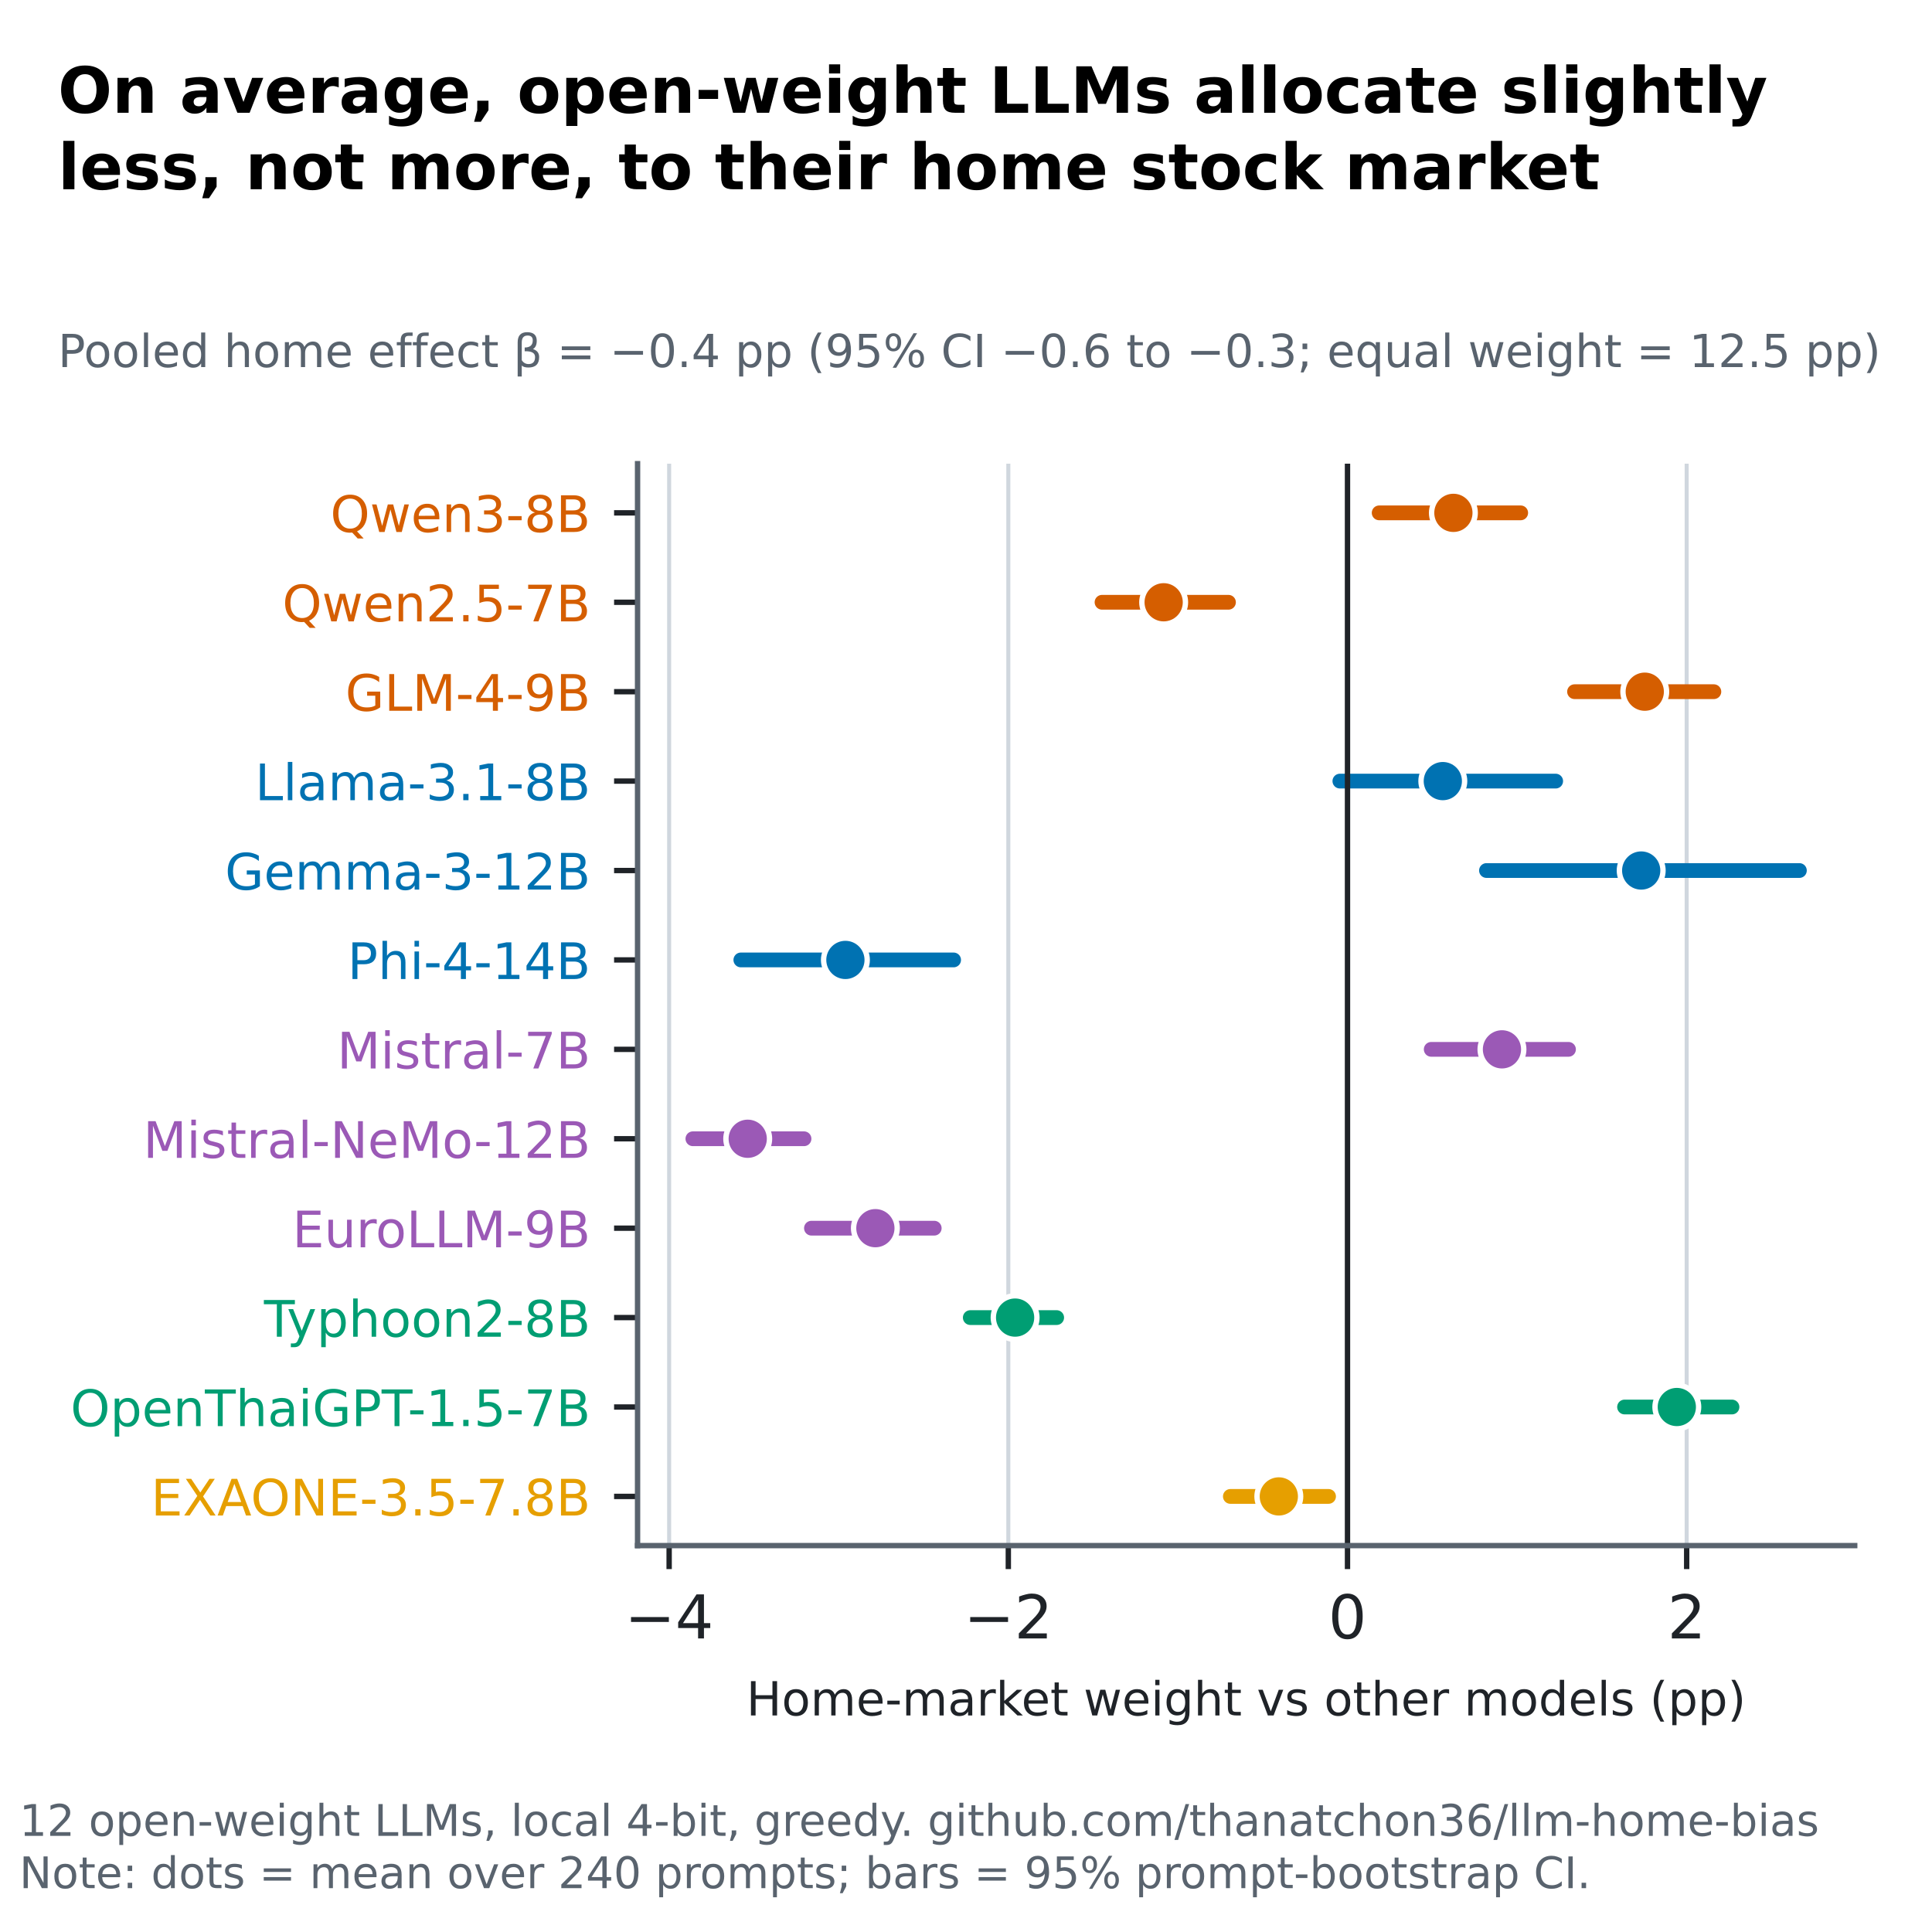
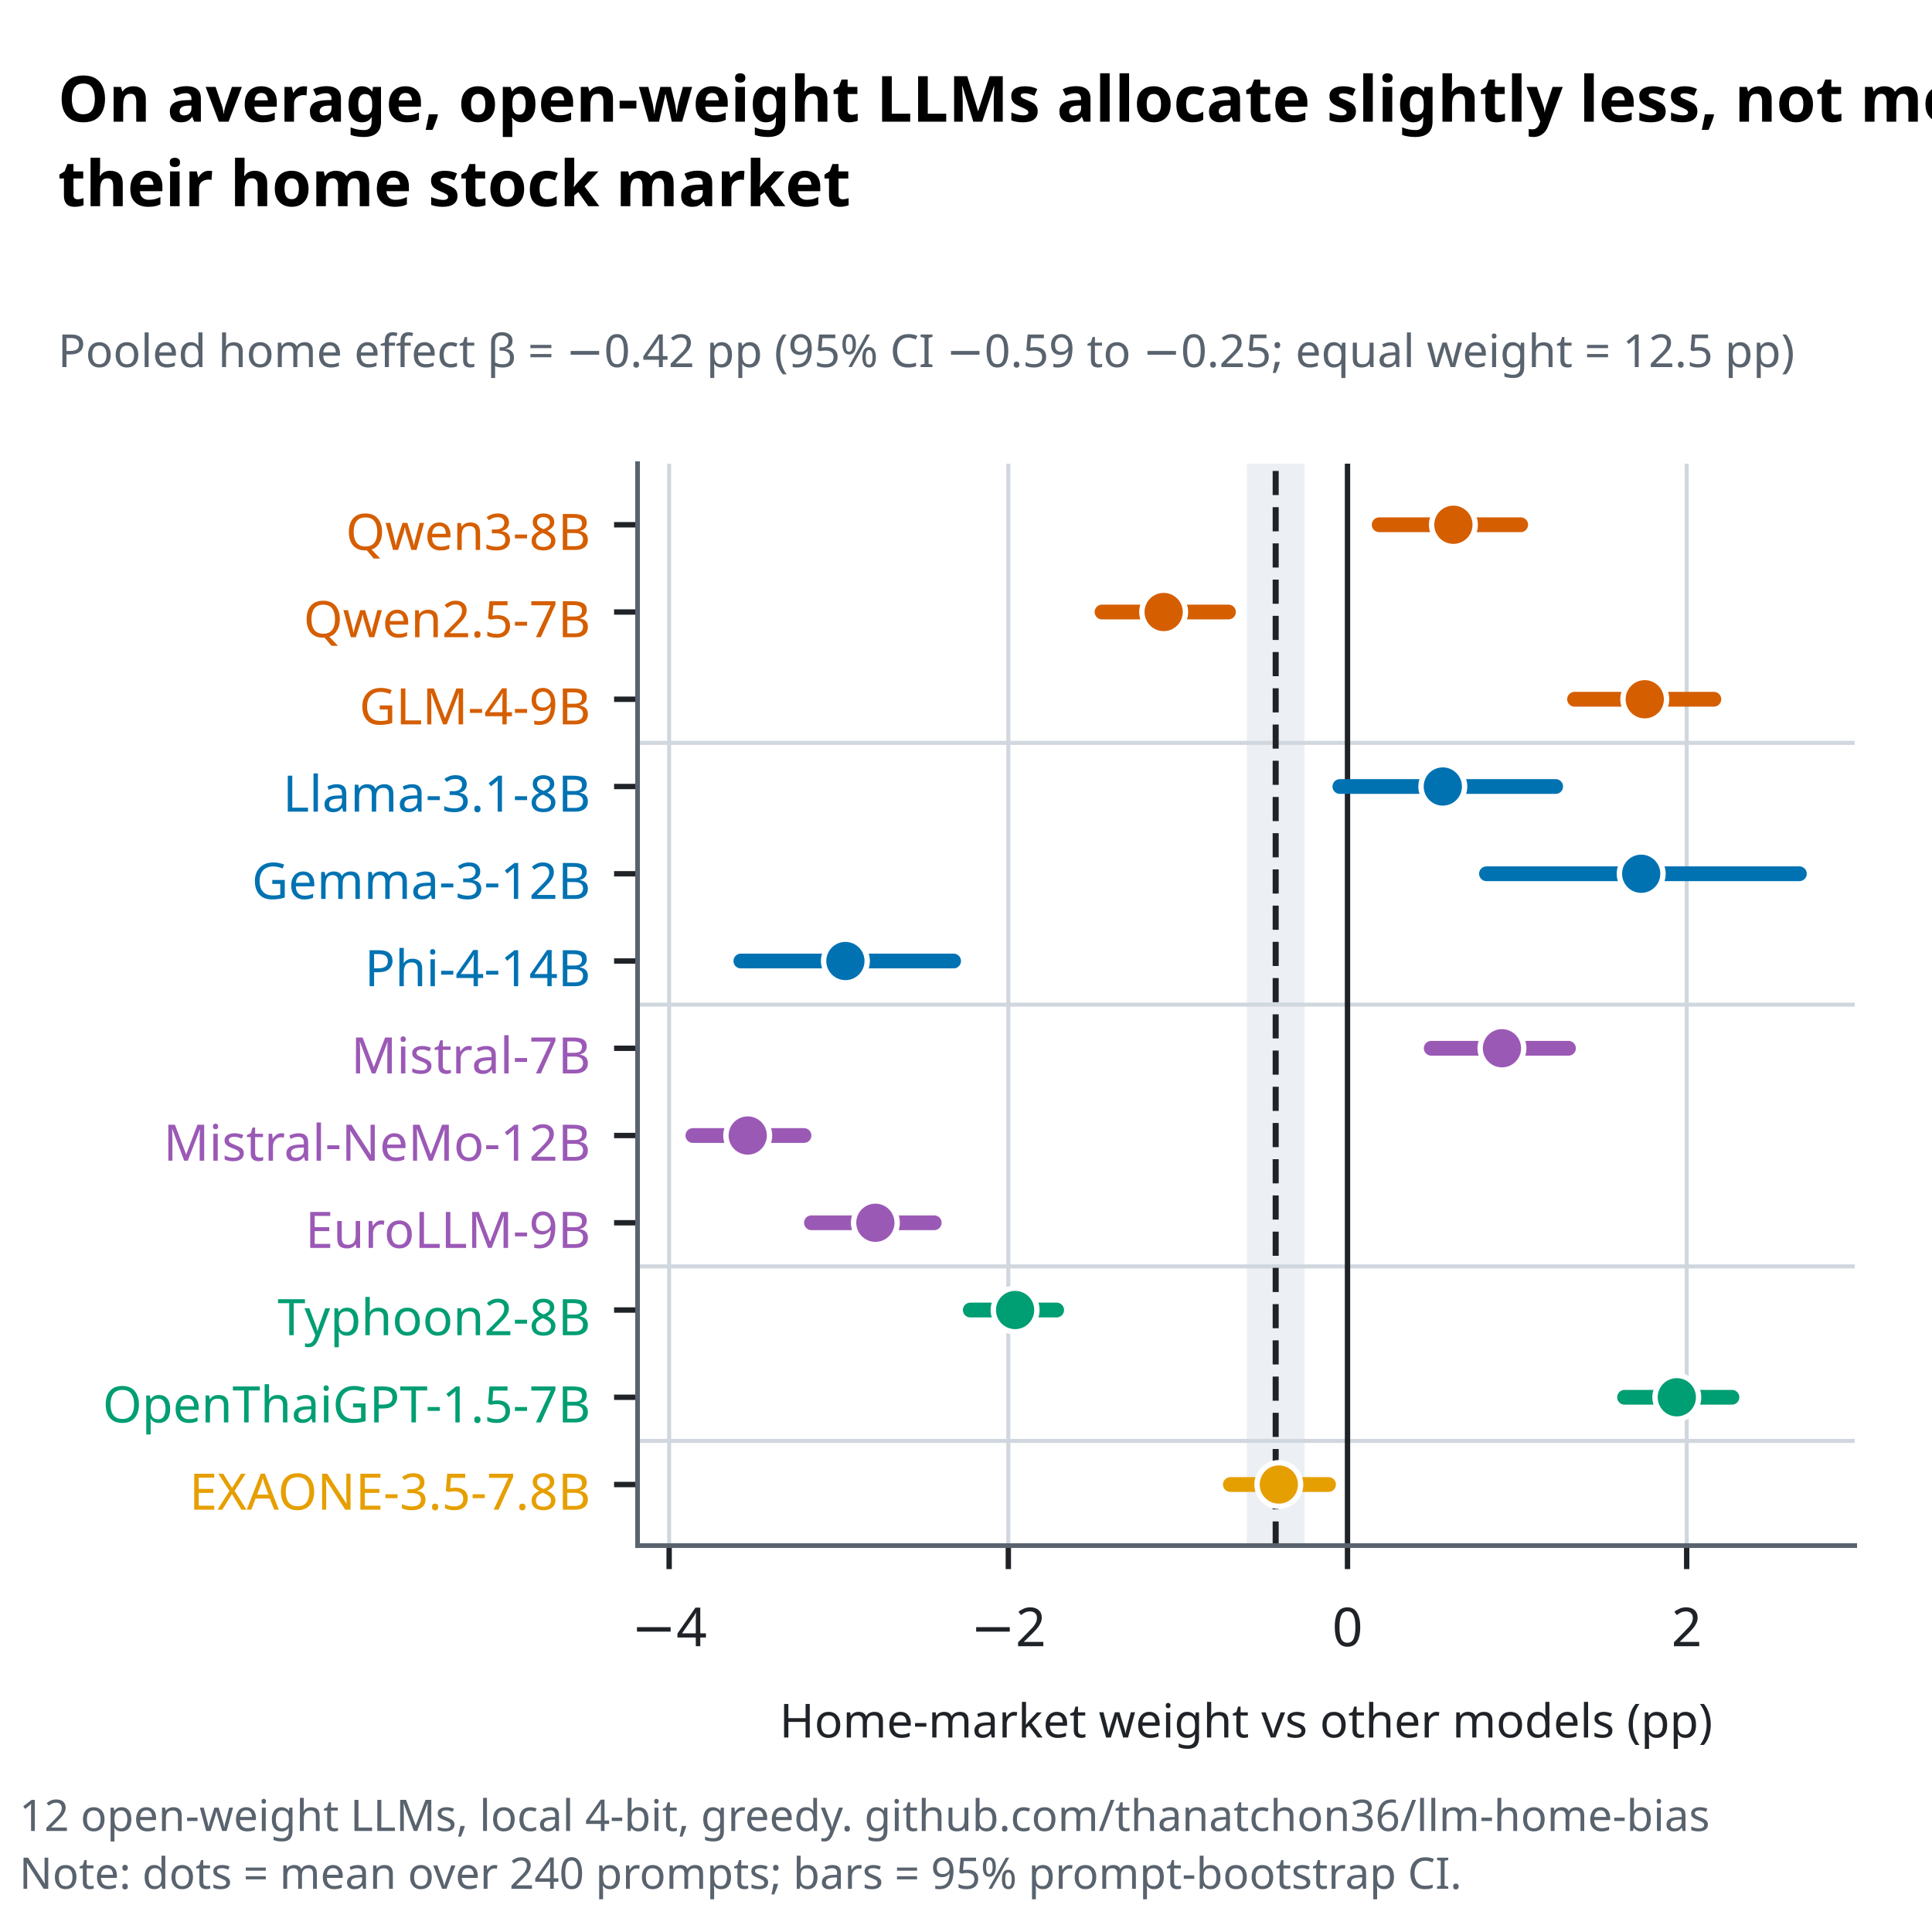
<svg xmlns="http://www.w3.org/2000/svg" xmlns:xlink="http://www.w3.org/1999/xlink" width="288pt" height="288pt" viewBox="0 0 288 288" version="1.1">
  <defs>
    <style type="text/css">*{stroke-linejoin: round; stroke-linecap: butt}</style>
  </defs>
  <g id="figure_1">
    <g id="patch_1">
      <path d="M 0 288  L 288 288  L 288 0  L 0 0  z " style="fill: #ffffff" />
    </g>
    <g id="axes_1">
      <g id="patch_2">
        <path d="M 95.04 230.4  L 276.48 230.4  L 276.48 69.12  L 95.04 69.12  z " style="fill: #ffffff" />
      </g>
+       <g id="patch_3">
+         <path d="M 185.856 230.4  L 194.47 230.4  L 194.47 69.12  L 185.856 69.12  z " clip-path="url(#pd5560e1903)" style="fill: #eceff3" />
+       </g>
+       <g id="line2d_1">
+         <path d="M 95.04 110.741  L 276.48 110.741  " clip-path="url(#pd5560e1903)" style="fill: none; stroke: #d0d7de; stroke-width: 0.6; stroke-linecap: square" />
+       </g>
+       <g id="line2d_2">
+         <path d="M 95.04 149.76  L 276.48 149.76  " clip-path="url(#pd5560e1903)" style="fill: none; stroke: #d0d7de; stroke-width: 0.6; stroke-linecap: square" />
+       </g>
+       <g id="line2d_3">
+         <path d="M 95.04 188.779  L 276.48 188.779  " clip-path="url(#pd5560e1903)" style="fill: none; stroke: #d0d7de; stroke-width: 0.6; stroke-linecap: square" />
+       </g>
+       <g id="line2d_4">
+         <path d="M 95.04 214.792  L 276.48 214.792  " clip-path="url(#pd5560e1903)" style="fill: none; stroke: #d0d7de; stroke-width: 0.6; stroke-linecap: square" />
+       </g>
      <g id="matplotlib.axis_1">
        <g id="xtick_1">
-           <g id="line2d_1">
+           <g id="line2d_5">
            <path d="M 99.748 230.4  L 99.748 69.12  " clip-path="url(#pd5560e1903)" style="fill: none; stroke: #d0d7de; stroke-width: 0.6; stroke-linecap: square" />
          </g>
-           <g id="line2d_2">
+           <g id="line2d_6">
            <defs>
              <path id="m7dbcc54eb4" d="M 0 0  L 0 3.5  " style="stroke: #1f2328; stroke-width: 0.8" />
            </defs>
            <g>
              <use xlink:href="#m7dbcc54eb4" x="99.748" y="230.4" style="fill: #1f2328; stroke: #1f2328; stroke-width: 0.8" />
            </g>
          </g>
          <g id="text_1">
-             <text style="font-size: 9px; font-family: 'DejaVu Sans'; text-anchor: middle; fill: #1f2328" x="99.748" y="244.238" transform="rotate(-0 99.74835 244.2379)">−4</text>
+             <text style="font-size: 8px; font-family: 'Source Sans 3'; text-anchor: middle; fill: #1f2328" x="99.748" y="245.4" transform="rotate(-0 99.74835 245.4)">−4</text>
          </g>
        </g>
        <g id="xtick_2">
-           <g id="line2d_3">
+           <g id="line2d_7">
            <path d="M 150.309 230.4  L 150.309 69.12  " clip-path="url(#pd5560e1903)" style="fill: none; stroke: #d0d7de; stroke-width: 0.6; stroke-linecap: square" />
          </g>
-           <g id="line2d_4">
+           <g id="line2d_8">
            <g>
              <use xlink:href="#m7dbcc54eb4" x="150.309" y="230.4" style="fill: #1f2328; stroke: #1f2328; stroke-width: 0.8" />
            </g>
          </g>
          <g id="text_2">
-             <text style="font-size: 9px; font-family: 'DejaVu Sans'; text-anchor: middle; fill: #1f2328" x="150.309" y="244.238" transform="rotate(-0 150.3087 244.2379)">−2</text>
+             <text style="font-size: 8px; font-family: 'Source Sans 3'; text-anchor: middle; fill: #1f2328" x="150.309" y="245.4" transform="rotate(-0 150.3087 245.4)">−2</text>
          </g>
        </g>
        <g id="xtick_3">
-           <g id="line2d_5">
+           <g id="line2d_9">
            <path d="M 200.869 230.4  L 200.869 69.12  " clip-path="url(#pd5560e1903)" style="fill: none; stroke: #d0d7de; stroke-width: 0.6; stroke-linecap: square" />
          </g>
-           <g id="line2d_6">
+           <g id="line2d_10">
            <g>
              <use xlink:href="#m7dbcc54eb4" x="200.869" y="230.4" style="fill: #1f2328; stroke: #1f2328; stroke-width: 0.8" />
            </g>
          </g>
          <g id="text_3">
-             <text style="font-size: 9px; font-family: 'DejaVu Sans'; text-anchor: middle; fill: #1f2328" x="200.869" y="244.238" transform="rotate(-0 200.869 244.2379)">0</text>
+             <text style="font-size: 8px; font-family: 'Source Sans 3'; text-anchor: middle; fill: #1f2328" x="200.869" y="245.4" transform="rotate(-0 200.869 245.4)">0</text>
          </g>
        </g>
        <g id="xtick_4">
-           <g id="line2d_7">
+           <g id="line2d_11">
            <path d="M 251.429 230.4  L 251.429 69.12  " clip-path="url(#pd5560e1903)" style="fill: none; stroke: #d0d7de; stroke-width: 0.6; stroke-linecap: square" />
          </g>
-           <g id="line2d_8">
+           <g id="line2d_12">
            <g>
              <use xlink:href="#m7dbcc54eb4" x="251.429" y="230.4" style="fill: #1f2328; stroke: #1f2328; stroke-width: 0.8" />
            </g>
          </g>
          <g id="text_4">
-             <text style="font-size: 9px; font-family: 'DejaVu Sans'; text-anchor: middle; fill: #1f2328" x="251.429" y="244.238" transform="rotate(-0 251.4294 244.2379)">2</text>
+             <text style="font-size: 8px; font-family: 'Source Sans 3'; text-anchor: middle; fill: #1f2328" x="251.429" y="245.4" transform="rotate(-0 251.4294 245.4)">2</text>
          </g>
        </g>
        <g id="text_5">
-           <text style="font-size: 7px; font-family: 'DejaVu Sans'; text-anchor: middle; fill: #1f2328" x="185.76" y="255.719" transform="rotate(-0 185.76 255.7189)">Home-market weight vs other models (pp)</text>
+           <text style="font-size: 7px; font-family: 'Source Sans 3'; text-anchor: middle; fill: #1f2328" x="185.76" y="259.008" transform="rotate(-0 185.76 259.008)">Home-market weight vs other models (pp)</text>
        </g>
      </g>
      <g id="matplotlib.axis_2">
        <g id="ytick_1">
-           <g id="line2d_9">
+           <g id="line2d_13">
            <defs>
              <path id="m60a25543b9" d="M 0 0  L -3.5 0  " style="stroke: #1f2328; stroke-width: 0.8" />
            </defs>
            <g>
-               <use xlink:href="#m60a25543b9" x="95.04" y="76.451" style="fill: #1f2328; stroke: #1f2328; stroke-width: 0.8" />
+               <use xlink:href="#m60a25543b9" x="95.04" y="78.225" style="fill: #1f2328; stroke: #1f2328; stroke-width: 0.8" />
            </g>
          </g>
          <g id="text_6">
-             <text style="font-size: 7.5px; font-family: 'DejaVu Sans'; text-anchor: end; fill: #d55e00" x="88.04" y="79.3" transform="rotate(-0 88.04 79.30003)">Qwen3-8B</text>
+             <text style="font-size: 7.5px; font-family: 'Source Sans 3'; text-anchor: end; fill: #d55e00" x="88.04" y="81.975" transform="rotate(-0 88.04 81.97452)">Qwen3-8B</text>
          </g>
        </g>
        <g id="ytick_2">
-           <g id="line2d_10">
-             <g>
-               <use xlink:href="#m60a25543b9" x="95.04" y="89.78" style="fill: #1f2328; stroke: #1f2328; stroke-width: 0.8" />
+           <g id="line2d_14">
+             <g>
+               <use xlink:href="#m60a25543b9" x="95.04" y="91.231" style="fill: #1f2328; stroke: #1f2328; stroke-width: 0.8" />
            </g>
          </g>
          <g id="text_7">
-             <text style="font-size: 7.5px; font-family: 'DejaVu Sans'; text-anchor: end; fill: #d55e00" x="88.04" y="92.629" transform="rotate(-0 88.04 92.62896)">Qwen2.5-7B</text>
+             <text style="font-size: 7.5px; font-family: 'Source Sans 3'; text-anchor: end; fill: #d55e00" x="88.04" y="94.981" transform="rotate(-0 88.04 94.98097)">Qwen2.5-7B</text>
          </g>
        </g>
        <g id="ytick_3">
-           <g id="line2d_11">
-             <g>
-               <use xlink:href="#m60a25543b9" x="95.04" y="103.109" style="fill: #1f2328; stroke: #1f2328; stroke-width: 0.8" />
+           <g id="line2d_15">
+             <g>
+               <use xlink:href="#m60a25543b9" x="95.04" y="104.237" style="fill: #1f2328; stroke: #1f2328; stroke-width: 0.8" />
            </g>
          </g>
          <g id="text_8">
-             <text style="font-size: 7.5px; font-family: 'DejaVu Sans'; text-anchor: end; fill: #d55e00" x="88.04" y="105.958" transform="rotate(-0 88.04 105.9579)">GLM-4-9B</text>
+             <text style="font-size: 7.5px; font-family: 'Source Sans 3'; text-anchor: end; fill: #d55e00" x="88.04" y="107.987" transform="rotate(-0 88.04 107.9874)">GLM-4-9B</text>
          </g>
        </g>
        <g id="ytick_4">
-           <g id="line2d_12">
-             <g>
-               <use xlink:href="#m60a25543b9" x="95.04" y="116.438" style="fill: #1f2328; stroke: #1f2328; stroke-width: 0.8" />
+           <g id="line2d_16">
+             <g>
+               <use xlink:href="#m60a25543b9" x="95.04" y="117.244" style="fill: #1f2328; stroke: #1f2328; stroke-width: 0.8" />
            </g>
          </g>
          <g id="text_9">
-             <text style="font-size: 7.5px; font-family: 'DejaVu Sans'; text-anchor: end; fill: #0072b2" x="88.04" y="119.287" transform="rotate(-0 88.04 119.2871)">Llama-3.1-8B</text>
+             <text style="font-size: 7.5px; font-family: 'Source Sans 3'; text-anchor: end; fill: #0072b2" x="88.04" y="120.994" transform="rotate(-0 88.04 120.9939)">Llama-3.1-8B</text>
          </g>
        </g>
        <g id="ytick_5">
-           <g id="line2d_13">
-             <g>
-               <use xlink:href="#m60a25543b9" x="95.04" y="129.767" style="fill: #1f2328; stroke: #1f2328; stroke-width: 0.8" />
+           <g id="line2d_17">
+             <g>
+               <use xlink:href="#m60a25543b9" x="95.04" y="130.25" style="fill: #1f2328; stroke: #1f2328; stroke-width: 0.8" />
            </g>
          </g>
          <g id="text_10">
-             <text style="font-size: 7.5px; font-family: 'DejaVu Sans'; text-anchor: end; fill: #0072b2" x="88.04" y="132.616" transform="rotate(-0 88.04 132.6157)">Gemma-3-12B</text>
+             <text style="font-size: 7.5px; font-family: 'Source Sans 3'; text-anchor: end; fill: #0072b2" x="88.04" y="134" transform="rotate(-0 88.04 134.0003)">Gemma-3-12B</text>
          </g>
        </g>
        <g id="ytick_6">
-           <g id="line2d_14">
-             <g>
-               <use xlink:href="#m60a25543b9" x="95.04" y="143.096" style="fill: #1f2328; stroke: #1f2328; stroke-width: 0.8" />
+           <g id="line2d_18">
+             <g>
+               <use xlink:href="#m60a25543b9" x="95.04" y="143.257" style="fill: #1f2328; stroke: #1f2328; stroke-width: 0.8" />
            </g>
          </g>
          <g id="text_11">
-             <text style="font-size: 7.5px; font-family: 'DejaVu Sans'; text-anchor: end; fill: #0072b2" x="88.04" y="145.945" transform="rotate(-0 88.04 145.945)">Phi-4-14B</text>
+             <text style="font-size: 7.5px; font-family: 'Source Sans 3'; text-anchor: end; fill: #0072b2" x="88.04" y="147.007" transform="rotate(-0 88.04 147.0068)">Phi-4-14B</text>
          </g>
        </g>
        <g id="ytick_7">
-           <g id="line2d_15">
-             <g>
-               <use xlink:href="#m60a25543b9" x="95.04" y="156.424" style="fill: #1f2328; stroke: #1f2328; stroke-width: 0.8" />
+           <g id="line2d_19">
+             <g>
+               <use xlink:href="#m60a25543b9" x="95.04" y="156.263" style="fill: #1f2328; stroke: #1f2328; stroke-width: 0.8" />
            </g>
          </g>
          <g id="text_12">
-             <text style="font-size: 7.5px; font-family: 'DejaVu Sans'; text-anchor: end; fill: #9b59b6" x="88.04" y="159.274" transform="rotate(-0 88.04 159.2739)">Mistral-7B</text>
+             <text style="font-size: 7.5px; font-family: 'Source Sans 3'; text-anchor: end; fill: #9b59b6" x="88.04" y="160.013" transform="rotate(-0 88.04 160.0132)">Mistral-7B</text>
          </g>
        </g>
        <g id="ytick_8">
-           <g id="line2d_16">
-             <g>
-               <use xlink:href="#m60a25543b9" x="95.04" y="169.753" style="fill: #1f2328; stroke: #1f2328; stroke-width: 0.8" />
+           <g id="line2d_20">
+             <g>
+               <use xlink:href="#m60a25543b9" x="95.04" y="169.27" style="fill: #1f2328; stroke: #1f2328; stroke-width: 0.8" />
            </g>
          </g>
          <g id="text_13">
-             <text style="font-size: 7.5px; font-family: 'DejaVu Sans'; text-anchor: end; fill: #9b59b6" x="88.04" y="172.603" transform="rotate(-0 88.04 172.6028)">Mistral-NeMo-12B</text>
+             <text style="font-size: 7.5px; font-family: 'Source Sans 3'; text-anchor: end; fill: #9b59b6" x="88.04" y="173.02" transform="rotate(-0 88.04 173.0197)">Mistral-NeMo-12B</text>
          </g>
        </g>
        <g id="ytick_9">
-           <g id="line2d_17">
-             <g>
-               <use xlink:href="#m60a25543b9" x="95.04" y="183.082" style="fill: #1f2328; stroke: #1f2328; stroke-width: 0.8" />
+           <g id="line2d_21">
+             <g>
+               <use xlink:href="#m60a25543b9" x="95.04" y="182.276" style="fill: #1f2328; stroke: #1f2328; stroke-width: 0.8" />
            </g>
          </g>
          <g id="text_14">
-             <text style="font-size: 7.5px; font-family: 'DejaVu Sans'; text-anchor: end; fill: #9b59b6" x="88.04" y="185.931" transform="rotate(-0 88.04 185.9314)">EuroLLM-9B</text>
+             <text style="font-size: 7.5px; font-family: 'Source Sans 3'; text-anchor: end; fill: #9b59b6" x="88.04" y="186.026" transform="rotate(-0 88.04 186.0261)">EuroLLM-9B</text>
          </g>
        </g>
        <g id="ytick_10">
-           <g id="line2d_18">
-             <g>
-               <use xlink:href="#m60a25543b9" x="95.04" y="196.411" style="fill: #1f2328; stroke: #1f2328; stroke-width: 0.8" />
+           <g id="line2d_22">
+             <g>
+               <use xlink:href="#m60a25543b9" x="95.04" y="195.283" style="fill: #1f2328; stroke: #1f2328; stroke-width: 0.8" />
            </g>
          </g>
          <g id="text_15">
-             <text style="font-size: 7.5px; font-family: 'DejaVu Sans'; text-anchor: end; fill: #009e73" x="88.04" y="199.261" transform="rotate(-0 88.04 199.2607)">Typhoon2-8B</text>
+             <text style="font-size: 7.5px; font-family: 'Source Sans 3'; text-anchor: end; fill: #009e73" x="88.04" y="199.033" transform="rotate(-0 88.04 199.0326)">Typhoon2-8B</text>
          </g>
        </g>
        <g id="ytick_11">
-           <g id="line2d_19">
-             <g>
-               <use xlink:href="#m60a25543b9" x="95.04" y="209.74" style="fill: #1f2328; stroke: #1f2328; stroke-width: 0.8" />
+           <g id="line2d_23">
+             <g>
+               <use xlink:href="#m60a25543b9" x="95.04" y="208.289" style="fill: #1f2328; stroke: #1f2328; stroke-width: 0.8" />
            </g>
          </g>
          <g id="text_16">
-             <text style="font-size: 7.5px; font-family: 'DejaVu Sans'; text-anchor: end; fill: #009e73" x="88.04" y="212.59" transform="rotate(-0 88.04 212.5896)">OpenThaiGPT-1.5-7B</text>
+             <text style="font-size: 7.5px; font-family: 'Source Sans 3'; text-anchor: end; fill: #009e73" x="88.04" y="212.039" transform="rotate(-0 88.04 212.039)">OpenThaiGPT-1.5-7B</text>
          </g>
        </g>
        <g id="ytick_12">
-           <g id="line2d_20">
-             <g>
-               <use xlink:href="#m60a25543b9" x="95.04" y="223.069" style="fill: #1f2328; stroke: #1f2328; stroke-width: 0.8" />
+           <g id="line2d_24">
+             <g>
+               <use xlink:href="#m60a25543b9" x="95.04" y="221.295" style="fill: #1f2328; stroke: #1f2328; stroke-width: 0.8" />
            </g>
          </g>
          <g id="text_17">
-             <text style="font-size: 7.5px; font-family: 'DejaVu Sans'; text-anchor: end; fill: #e69f00" x="88.04" y="225.918" transform="rotate(-0 88.04 225.9182)">EXAONE-3.5-7.8B</text>
-           </g>
-         </g>
-       </g>
-       <g id="line2d_21">
-         <path d="M 205.59 76.451  L 226.688 76.451  " clip-path="url(#pd5560e1903)" style="fill: none; stroke: #d55e00; stroke-width: 2.2; stroke-linecap: round" />
-       </g>
-       <g id="line2d_22">
-         <path d="M 164.277 89.78  L 183.126 89.78  " clip-path="url(#pd5560e1903)" style="fill: none; stroke: #d55e00; stroke-width: 2.2; stroke-linecap: round" />
-       </g>
-       <g id="line2d_23">
-         <path d="M 234.714 103.109  L 255.484 103.109  " clip-path="url(#pd5560e1903)" style="fill: none; stroke: #d55e00; stroke-width: 2.2; stroke-linecap: round" />
-       </g>
-       <g id="line2d_24">
-         <path d="M 199.732 116.438  L 231.903 116.438  " clip-path="url(#pd5560e1903)" style="fill: none; stroke: #0072b2; stroke-width: 2.2; stroke-linecap: round" />
+             <text style="font-size: 7.5px; font-family: 'Source Sans 3'; text-anchor: end; fill: #e69f00" x="88.04" y="225.045" transform="rotate(-0 88.04 225.0455)">EXAONE-3.5-7.8B</text>
+           </g>
+         </g>
      </g>
      <g id="line2d_25">
-         <path d="M 221.586 129.767  L 268.233 129.767  " clip-path="url(#pd5560e1903)" style="fill: none; stroke: #0072b2; stroke-width: 2.2; stroke-linecap: round" />
+         <path d="M 190.163 230.4  L 190.163 69.12  " clip-path="url(#pd5560e1903)" style="fill: none; stroke-dasharray: 3.6,1.8; stroke-dashoffset: 0; stroke: #1f2328; stroke-width: 0.9" />
      </g>
      <g id="line2d_26">
-         <path d="M 110.436 143.096  L 142.154 143.096  " clip-path="url(#pd5560e1903)" style="fill: none; stroke: #0072b2; stroke-width: 2.2; stroke-linecap: round" />
+         <path d="M 200.869 230.4  L 200.869 69.12  " clip-path="url(#pd5560e1903)" style="fill: none; stroke: #1f2328; stroke-width: 0.8; stroke-linecap: square" />
+       </g>
+       <g id="patch_4">
+         <path d="M 95.04 230.4  L 95.04 69.12  " style="fill: none; stroke: #59636e; stroke-width: 0.7; stroke-linejoin: miter; stroke-linecap: square" />
+       </g>
+       <g id="patch_5">
+         <path d="M 95.04 230.4  L 276.48 230.4  " style="fill: none; stroke: #59636e; stroke-width: 0.7; stroke-linejoin: miter; stroke-linecap: square" />
      </g>
      <g id="line2d_27">
-         <path d="M 213.35 156.424  L 233.813 156.424  " clip-path="url(#pd5560e1903)" style="fill: none; stroke: #9b59b6; stroke-width: 2.2; stroke-linecap: round" />
+         <path d="M 205.59 78.225  L 226.688 78.225  " clip-path="url(#pd5560e1903)" style="fill: none; stroke: #d55e00; stroke-width: 2.2; stroke-linecap: round" />
      </g>
      <g id="line2d_28">
-         <path d="M 103.287 169.753  L 119.853 169.753  " clip-path="url(#pd5560e1903)" style="fill: none; stroke: #9b59b6; stroke-width: 2.2; stroke-linecap: round" />
+         <path d="M 164.277 91.231  L 183.126 91.231  " clip-path="url(#pd5560e1903)" style="fill: none; stroke: #d55e00; stroke-width: 2.2; stroke-linecap: round" />
      </g>
      <g id="line2d_29">
-         <path d="M 120.961 183.082  L 139.264 183.082  " clip-path="url(#pd5560e1903)" style="fill: none; stroke: #9b59b6; stroke-width: 2.2; stroke-linecap: round" />
+         <path d="M 234.714 104.237  L 255.484 104.237  " clip-path="url(#pd5560e1903)" style="fill: none; stroke: #d55e00; stroke-width: 2.2; stroke-linecap: round" />
      </g>
      <g id="line2d_30">
-         <path d="M 144.637 196.411  L 157.517 196.411  " clip-path="url(#pd5560e1903)" style="fill: none; stroke: #009e73; stroke-width: 2.2; stroke-linecap: round" />
+         <path d="M 199.732 117.244  L 231.903 117.244  " clip-path="url(#pd5560e1903)" style="fill: none; stroke: #0072b2; stroke-width: 2.2; stroke-linecap: round" />
      </g>
      <g id="line2d_31">
-         <path d="M 242.17 209.74  L 258.183 209.74  " clip-path="url(#pd5560e1903)" style="fill: none; stroke: #009e73; stroke-width: 2.2; stroke-linecap: round" />
+         <path d="M 221.586 130.25  L 268.233 130.25  " clip-path="url(#pd5560e1903)" style="fill: none; stroke: #0072b2; stroke-width: 2.2; stroke-linecap: round" />
      </g>
      <g id="line2d_32">
-         <path d="M 183.407 223.069  L 198.044 223.069  " clip-path="url(#pd5560e1903)" style="fill: none; stroke: #e69f00; stroke-width: 2.2; stroke-linecap: round" />
+         <path d="M 110.436 143.257  L 142.154 143.257  " clip-path="url(#pd5560e1903)" style="fill: none; stroke: #0072b2; stroke-width: 2.2; stroke-linecap: round" />
      </g>
      <g id="line2d_33">
-         <path d="M 200.869 230.4  L 200.869 69.12  " clip-path="url(#pd5560e1903)" style="fill: none; stroke: #1f2328; stroke-width: 0.8; stroke-linecap: square" />
-       </g>
-       <g id="patch_3">
-         <path d="M 95.04 230.4  L 95.04 69.12  " style="fill: none; stroke: #59636e; stroke-width: 0.8; stroke-linejoin: miter; stroke-linecap: square" />
-       </g>
-       <g id="patch_4">
-         <path d="M 95.04 230.4  L 276.48 230.4  " style="fill: none; stroke: #59636e; stroke-width: 0.8; stroke-linejoin: miter; stroke-linecap: square" />
+         <path d="M 213.35 156.263  L 233.813 156.263  " clip-path="url(#pd5560e1903)" style="fill: none; stroke: #9b59b6; stroke-width: 2.2; stroke-linecap: round" />
      </g>
      <g id="line2d_34">
+         <path d="M 103.287 169.27  L 119.853 169.27  " clip-path="url(#pd5560e1903)" style="fill: none; stroke: #9b59b6; stroke-width: 2.2; stroke-linecap: round" />
+       </g>
+       <g id="line2d_35">
+         <path d="M 120.961 182.276  L 139.264 182.276  " clip-path="url(#pd5560e1903)" style="fill: none; stroke: #9b59b6; stroke-width: 2.2; stroke-linecap: round" />
+       </g>
+       <g id="line2d_36">
+         <path d="M 144.637 195.283  L 157.517 195.283  " clip-path="url(#pd5560e1903)" style="fill: none; stroke: #009e73; stroke-width: 2.2; stroke-linecap: round" />
+       </g>
+       <g id="line2d_37">
+         <path d="M 242.17 208.289  L 258.183 208.289  " clip-path="url(#pd5560e1903)" style="fill: none; stroke: #009e73; stroke-width: 2.2; stroke-linecap: round" />
+       </g>
+       <g id="line2d_38">
+         <path d="M 183.407 221.295  L 198.044 221.295  " clip-path="url(#pd5560e1903)" style="fill: none; stroke: #e69f00; stroke-width: 2.2; stroke-linecap: round" />
+       </g>
+       <g id="line2d_39">
        <defs>
          <path id="m9073c0821f" d="M 0 3.25  C 0.862 3.25 1.689 2.908 2.298 2.298  C 2.908 1.689 3.25 0.862 3.25 0  C 3.25 -0.862 2.908 -1.689 2.298 -2.298  C 1.689 -2.908 0.862 -3.25 0 -3.25  C -0.862 -3.25 -1.689 -2.908 -2.298 -2.298  C -2.908 -1.689 -3.25 -0.862 -3.25 0  C -3.25 0.862 -2.908 1.689 -2.298 2.298  C -1.689 2.908 -0.862 3.25 0 3.25  z " style="stroke: #ffffff; stroke-width: 0.8" />
        </defs>
        <g clip-path="url(#pd5560e1903)">
-           <use xlink:href="#m9073c0821f" x="216.655" y="76.451" style="fill: #d55e00; stroke: #ffffff; stroke-width: 0.8" />
-         </g>
-       </g>
-       <g id="line2d_35">
-         <g clip-path="url(#pd5560e1903)">
-           <use xlink:href="#m9073c0821f" x="173.464" y="89.78" style="fill: #d55e00; stroke: #ffffff; stroke-width: 0.8" />
-         </g>
-       </g>
-       <g id="line2d_36">
-         <g clip-path="url(#pd5560e1903)">
-           <use xlink:href="#m9073c0821f" x="245.182" y="103.109" style="fill: #d55e00; stroke: #ffffff; stroke-width: 0.8" />
-         </g>
-       </g>
-       <g id="line2d_37">
+           <use xlink:href="#m9073c0821f" x="216.655" y="78.225" style="fill: #d55e00; stroke: #ffffff; stroke-width: 0.8" />
+         </g>
+       </g>
+       <g id="line2d_40">
+         <g clip-path="url(#pd5560e1903)">
+           <use xlink:href="#m9073c0821f" x="173.464" y="91.231" style="fill: #d55e00; stroke: #ffffff; stroke-width: 0.8" />
+         </g>
+       </g>
+       <g id="line2d_41">
+         <g clip-path="url(#pd5560e1903)">
+           <use xlink:href="#m9073c0821f" x="245.182" y="104.237" style="fill: #d55e00; stroke: #ffffff; stroke-width: 0.8" />
+         </g>
+       </g>
+       <g id="line2d_42">
        <defs>
          <path id="m6830d165b1" d="M 0 3.25  C 0.862 3.25 1.689 2.908 2.298 2.298  C 2.908 1.689 3.25 0.862 3.25 0  C 3.25 -0.862 2.908 -1.689 2.298 -2.298  C 1.689 -2.908 0.862 -3.25 0 -3.25  C -0.862 -3.25 -1.689 -2.908 -2.298 -2.298  C -2.908 -1.689 -3.25 -0.862 -3.25 0  C -3.25 0.862 -2.908 1.689 -2.298 2.298  C -1.689 2.908 -0.862 3.25 0 3.25  z " style="stroke: #ffffff; stroke-width: 0.8" />
        </defs>
        <g clip-path="url(#pd5560e1903)">
-           <use xlink:href="#m6830d165b1" x="215.078" y="116.438" style="fill: #0072b2; stroke: #ffffff; stroke-width: 0.8" />
-         </g>
-       </g>
-       <g id="line2d_38">
-         <g clip-path="url(#pd5560e1903)">
-           <use xlink:href="#m6830d165b1" x="244.65" y="129.767" style="fill: #0072b2; stroke: #ffffff; stroke-width: 0.8" />
-         </g>
-       </g>
-       <g id="line2d_39">
-         <g clip-path="url(#pd5560e1903)">
-           <use xlink:href="#m6830d165b1" x="126.023" y="143.096" style="fill: #0072b2; stroke: #ffffff; stroke-width: 0.8" />
-         </g>
-       </g>
-       <g id="line2d_40">
+           <use xlink:href="#m6830d165b1" x="215.078" y="117.244" style="fill: #0072b2; stroke: #ffffff; stroke-width: 0.8" />
+         </g>
+       </g>
+       <g id="line2d_43">
+         <g clip-path="url(#pd5560e1903)">
+           <use xlink:href="#m6830d165b1" x="244.65" y="130.25" style="fill: #0072b2; stroke: #ffffff; stroke-width: 0.8" />
+         </g>
+       </g>
+       <g id="line2d_44">
+         <g clip-path="url(#pd5560e1903)">
+           <use xlink:href="#m6830d165b1" x="126.023" y="143.257" style="fill: #0072b2; stroke: #ffffff; stroke-width: 0.8" />
+         </g>
+       </g>
+       <g id="line2d_45">
        <defs>
          <path id="mcc1113077b" d="M 0 3.25  C 0.862 3.25 1.689 2.908 2.298 2.298  C 2.908 1.689 3.25 0.862 3.25 0  C 3.25 -0.862 2.908 -1.689 2.298 -2.298  C 1.689 -2.908 0.862 -3.25 0 -3.25  C -0.862 -3.25 -1.689 -2.908 -2.298 -2.298  C -2.908 -1.689 -3.25 -0.862 -3.25 0  C -3.25 0.862 -2.908 1.689 -2.298 2.298  C -1.689 2.908 -0.862 3.25 0 3.25  z " style="stroke: #ffffff; stroke-width: 0.8" />
        </defs>
        <g clip-path="url(#pd5560e1903)">
-           <use xlink:href="#mcc1113077b" x="223.894" y="156.424" style="fill: #9b59b6; stroke: #ffffff; stroke-width: 0.8" />
-         </g>
-       </g>
-       <g id="line2d_41">
-         <g clip-path="url(#pd5560e1903)">
-           <use xlink:href="#mcc1113077b" x="111.461" y="169.753" style="fill: #9b59b6; stroke: #ffffff; stroke-width: 0.8" />
-         </g>
-       </g>
-       <g id="line2d_42">
-         <g clip-path="url(#pd5560e1903)">
-           <use xlink:href="#mcc1113077b" x="130.492" y="183.082" style="fill: #9b59b6; stroke: #ffffff; stroke-width: 0.8" />
-         </g>
-       </g>
-       <g id="line2d_43">
+           <use xlink:href="#mcc1113077b" x="223.894" y="156.263" style="fill: #9b59b6; stroke: #ffffff; stroke-width: 0.8" />
+         </g>
+       </g>
+       <g id="line2d_46">
+         <g clip-path="url(#pd5560e1903)">
+           <use xlink:href="#mcc1113077b" x="111.461" y="169.27" style="fill: #9b59b6; stroke: #ffffff; stroke-width: 0.8" />
+         </g>
+       </g>
+       <g id="line2d_47">
+         <g clip-path="url(#pd5560e1903)">
+           <use xlink:href="#mcc1113077b" x="130.492" y="182.276" style="fill: #9b59b6; stroke: #ffffff; stroke-width: 0.8" />
+         </g>
+       </g>
+       <g id="line2d_48">
        <defs>
          <path id="m8b1dd0b221" d="M 0 3.25  C 0.862 3.25 1.689 2.908 2.298 2.298  C 2.908 1.689 3.25 0.862 3.25 0  C 3.25 -0.862 2.908 -1.689 2.298 -2.298  C 1.689 -2.908 0.862 -3.25 0 -3.25  C -0.862 -3.25 -1.689 -2.908 -2.298 -2.298  C -2.908 -1.689 -3.25 -0.862 -3.25 0  C -3.25 0.862 -2.908 1.689 -2.298 2.298  C -1.689 2.908 -0.862 3.25 0 3.25  z " style="stroke: #ffffff; stroke-width: 0.8" />
        </defs>
        <g clip-path="url(#pd5560e1903)">
-           <use xlink:href="#m8b1dd0b221" x="151.321" y="196.411" style="fill: #009e73; stroke: #ffffff; stroke-width: 0.8" />
-         </g>
-       </g>
-       <g id="line2d_44">
-         <g clip-path="url(#pd5560e1903)">
-           <use xlink:href="#m8b1dd0b221" x="249.96" y="209.74" style="fill: #009e73; stroke: #ffffff; stroke-width: 0.8" />
-         </g>
-       </g>
-       <g id="line2d_45">
+           <use xlink:href="#m8b1dd0b221" x="151.321" y="195.283" style="fill: #009e73; stroke: #ffffff; stroke-width: 0.8" />
+         </g>
+       </g>
+       <g id="line2d_49">
+         <g clip-path="url(#pd5560e1903)">
+           <use xlink:href="#m8b1dd0b221" x="249.96" y="208.289" style="fill: #009e73; stroke: #ffffff; stroke-width: 0.8" />
+         </g>
+       </g>
+       <g id="line2d_50">
        <defs>
          <path id="m2294b0e052" d="M 0 3.25  C 0.862 3.25 1.689 2.908 2.298 2.298  C 2.908 1.689 3.25 0.862 3.25 0  C 3.25 -0.862 2.908 -1.689 2.298 -2.298  C 1.689 -2.908 0.862 -3.25 0 -3.25  C -0.862 -3.25 -1.689 -2.908 -2.298 -2.298  C -2.908 -1.689 -3.25 -0.862 -3.25 0  C -3.25 0.862 -2.908 1.689 -2.298 2.298  C -1.689 2.908 -0.862 3.25 0 3.25  z " style="stroke: #ffffff; stroke-width: 0.8" />
        </defs>
        <g clip-path="url(#pd5560e1903)">
-           <use xlink:href="#m2294b0e052" x="190.632" y="223.069" style="fill: #e69f00; stroke: #ffffff; stroke-width: 0.8" />
+           <use xlink:href="#m2294b0e052" x="190.632" y="221.295" style="fill: #e69f00; stroke: #ffffff; stroke-width: 0.8" />
        </g>
      </g>
    </g>
    <g id="text_18">
-       <text style="font-weight: 700; font-size: 9.5px; font-family: 'DejaVu Sans'" transform="translate(8.64 16.80944)">On average, open-weight LLMs allocate slightly</text>
-       <text style="font-weight: 700; font-size: 9.5px; font-family: 'DejaVu Sans'" transform="translate(8.64 28.21204)">less, not more, to their home stock market</text>
+       <text style="font-weight: 700; font-size: 9.5px; font-family: 'Source Sans 3'" transform="translate(8.64 18.14)">On average, open-weight LLMs allocate slightly less, not more, to</text>
+       <text style="font-weight: 700; font-size: 9.5px; font-family: 'Source Sans 3'" transform="translate(8.64 30.737)">their home stock market</text>
    </g>
    <g id="text_19">
-       <text style="font-size: 6.8px; font-family: 'DejaVu Sans'; text-anchor: start; fill: #59636e" x="8.64" y="54.72" transform="rotate(-0 8.64 54.72)">Pooled home effect β = −0.4 pp (95% CI −0.6 to −0.3; equal weight = 12.5 pp)</text>
+       <text style="font-size: 6.8px; font-family: 'Source Sans 3'; text-anchor: start; fill: #59636e" x="8.64" y="54.72" transform="rotate(-0 8.64 54.72)">Pooled home effect β = −0.42 pp (95% CI −0.59 to −0.25; equal weight = 12.5 pp)</text>
    </g>
    <g id="text_20">
-       <text style="font-size: 6.5px; font-family: 'DejaVu Sans'; fill: #59636e" transform="translate(2.88 273.6661)">12 open-weight LLMs, local 4-bit, greedy. github.com/thanatchon36/llm-home-bias</text>
-       <text style="font-size: 6.5px; font-family: 'DejaVu Sans'; fill: #59636e" transform="translate(2.88 281.4678)">Note: dots = mean over 240 prompts; bars = 95% prompt-bootstrap CI.</text>
+       <text style="font-size: 6.5px; font-family: 'Source Sans 3'; fill: #59636e" transform="translate(2.88 272.942)">12 open-weight LLMs, local 4-bit, greedy. github.com/thanatchon36/llm-home-bias</text>
+       <text style="font-size: 6.5px; font-family: 'Source Sans 3'; fill: #59636e" transform="translate(2.88 281.561)">Note: dots = mean over 240 prompts; bars = 95% prompt-bootstrap CI.</text>
    </g>
  </g>
  <defs>
    <clipPath id="pd5560e1903">
      <rect x="95.04" y="69.12" width="181.44" height="161.28" />
    </clipPath>
  </defs>
</svg>
